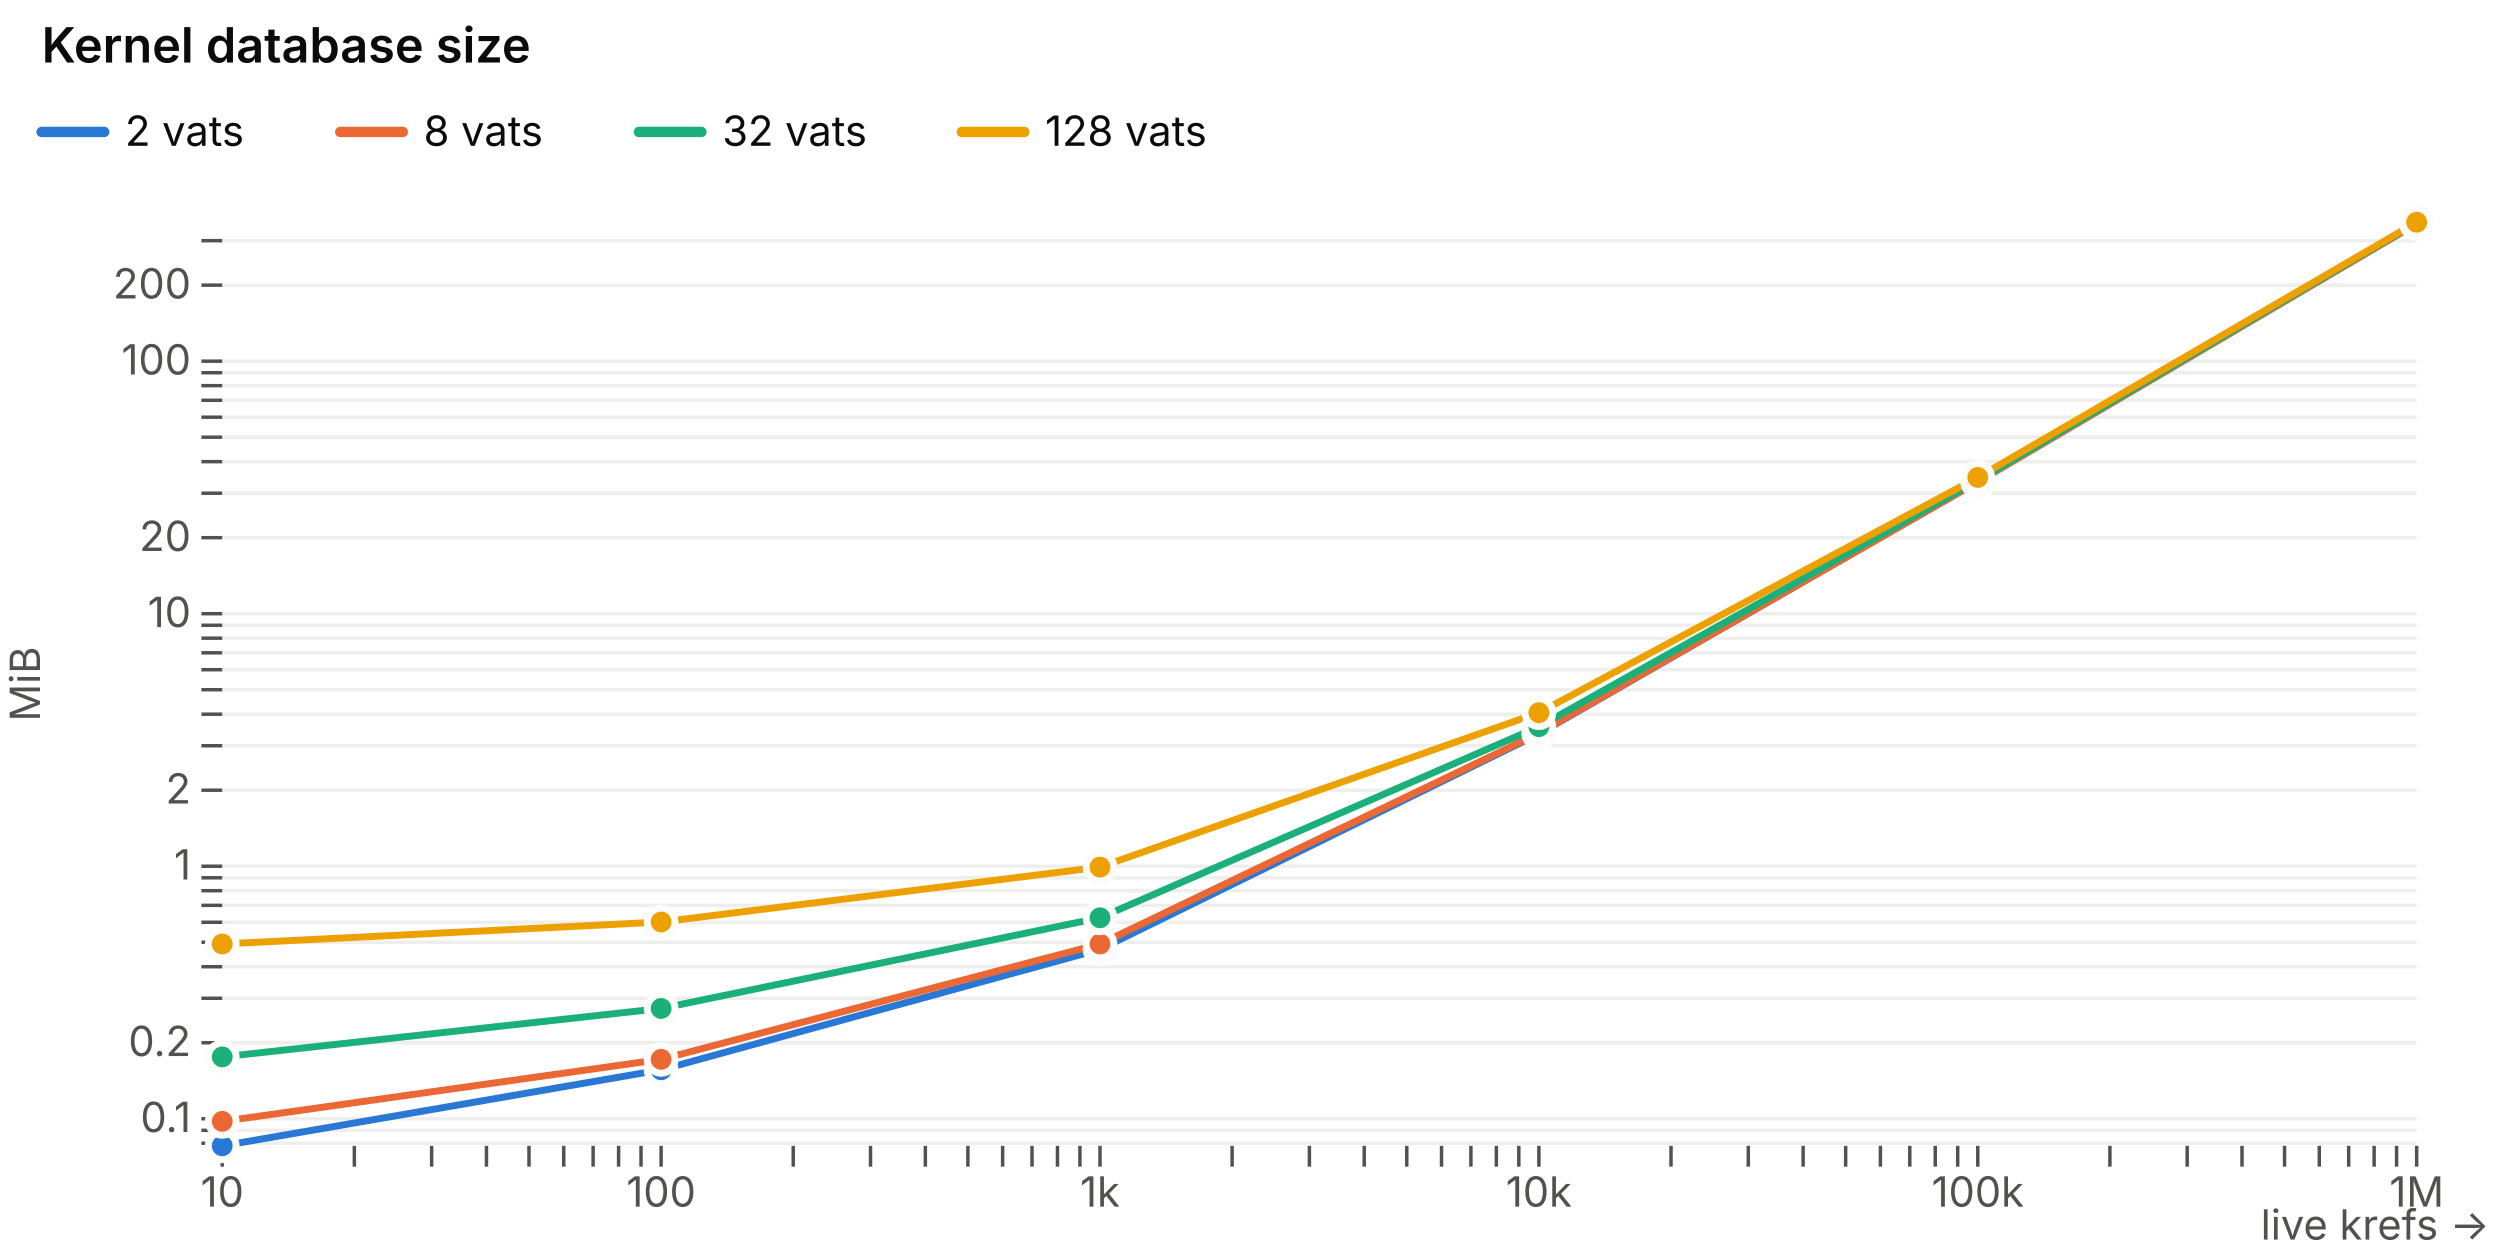
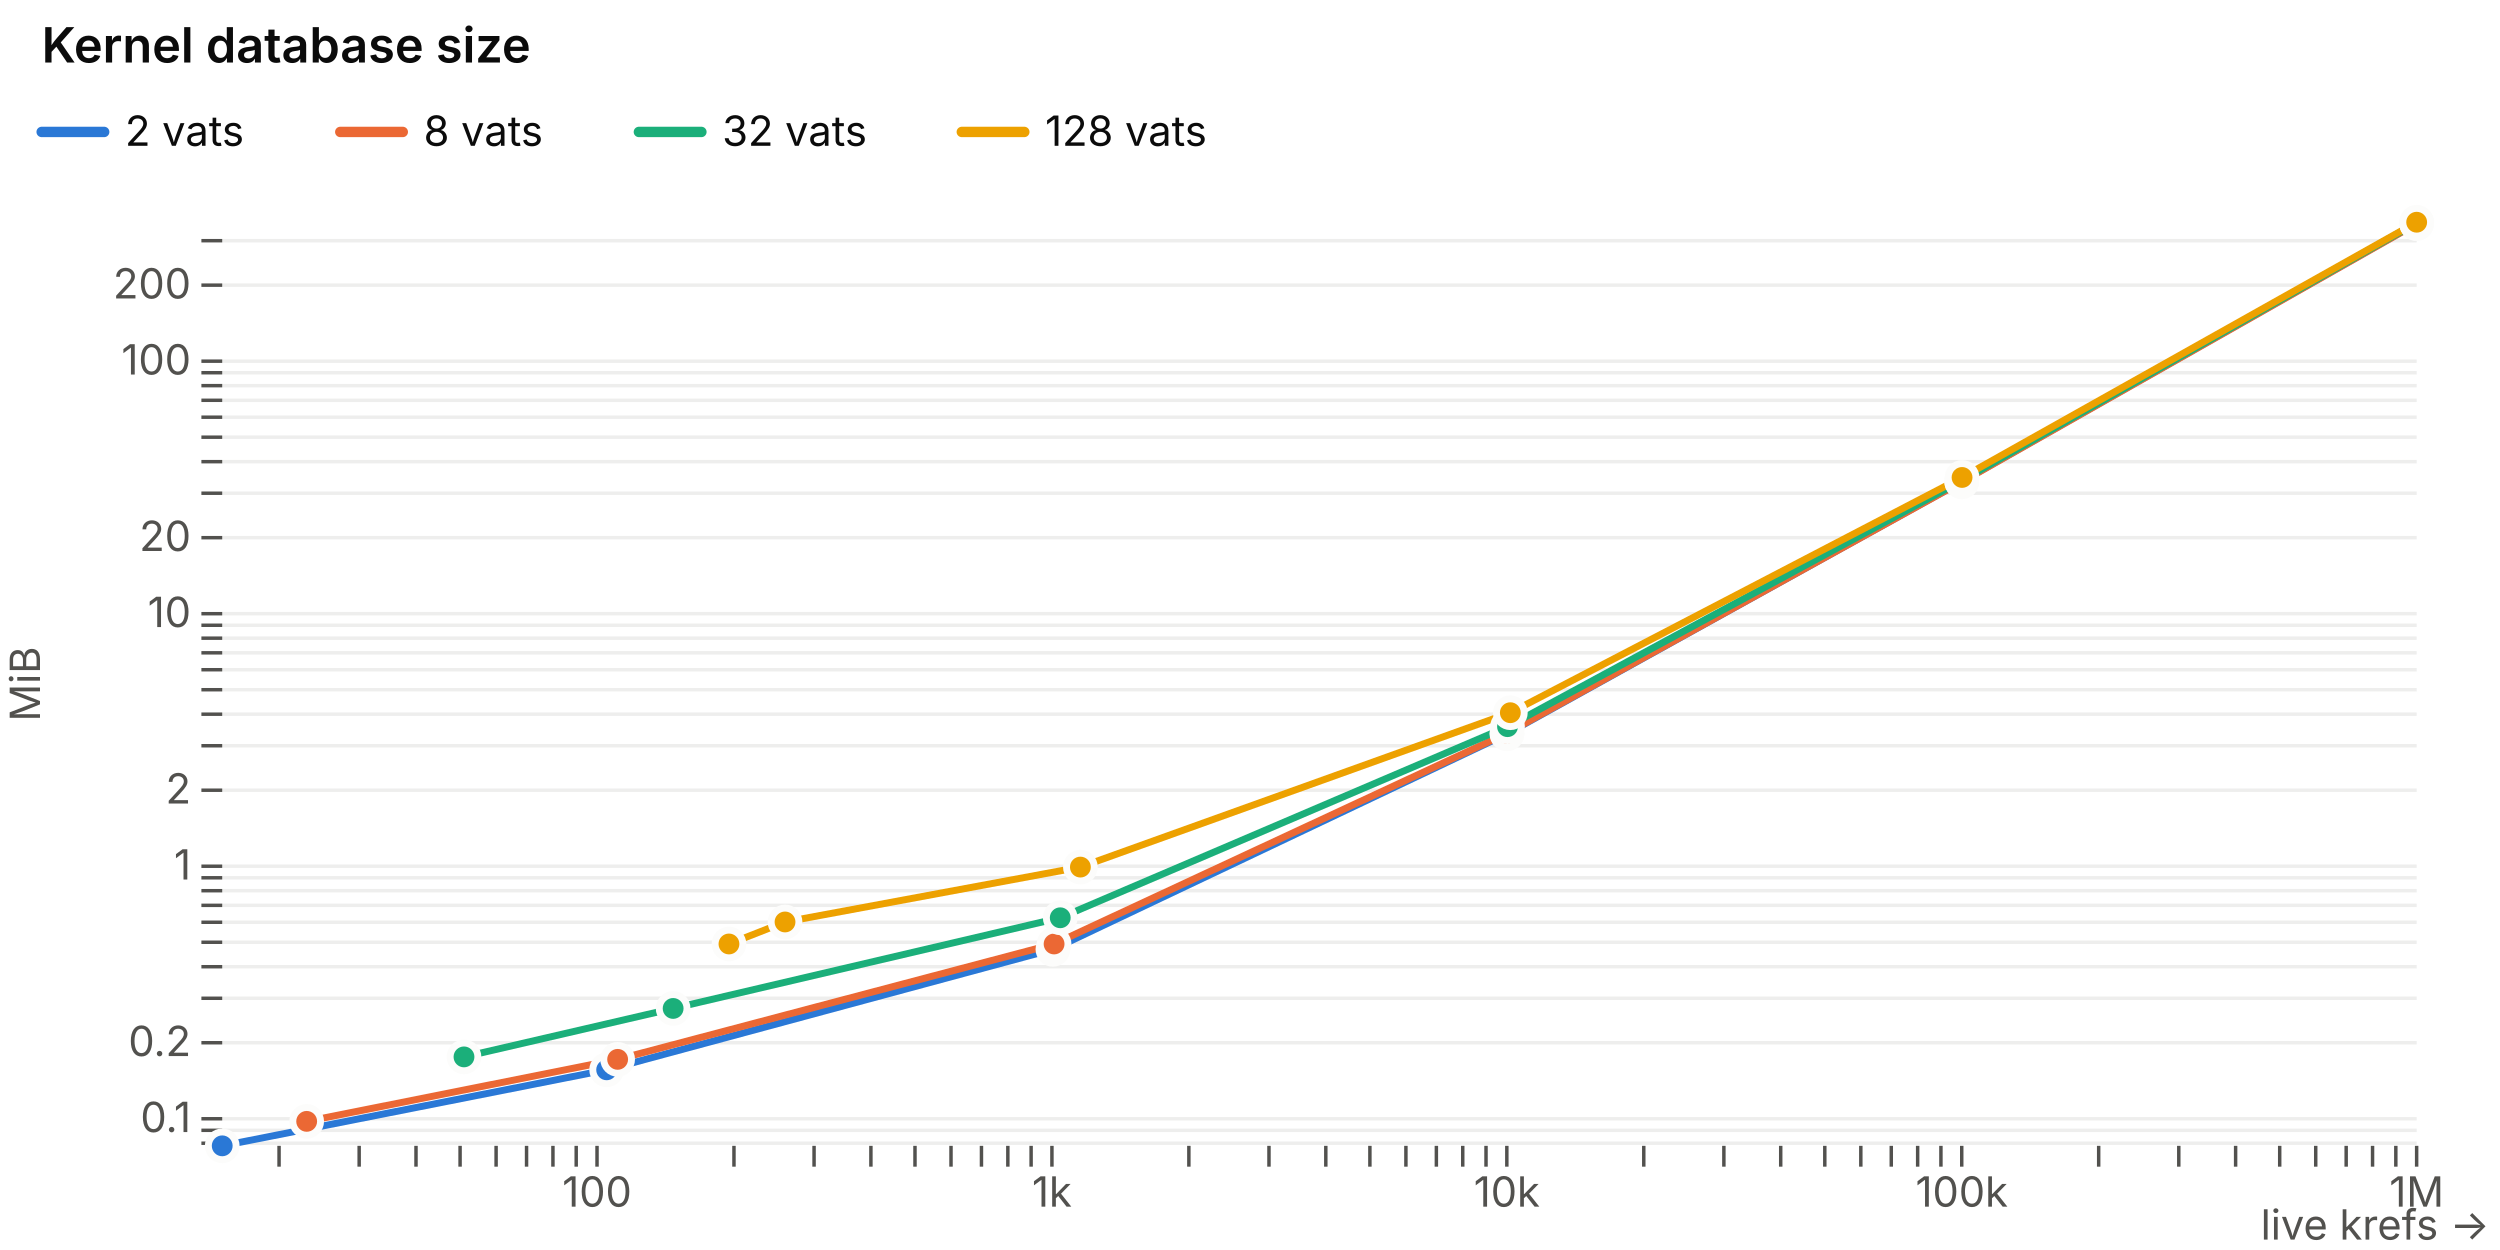
<svg xmlns="http://www.w3.org/2000/svg" class="plot-d6a7b5" fill="currentColor" font-family="system-ui, sans-serif" font-size="10" text-anchor="middle" width="720" height="360" viewBox="0 0 720 360" style="background: rgb(252, 252, 251); color: rgb(82, 81, 78); font-family: system-ui, -apple-system, &quot;Segoe UI&quot;, sans-serif; font-size: 12px;">
  <style>:where(.plot-d6a7b5) {
  --plot-background: white;
  display: block;
  height: auto;
  height: intrinsic;
  max-width: 100%;
}
:where(.plot-d6a7b5 text),
:where(.plot-d6a7b5 tspan) {
  white-space: pre;
}</style>
  <g aria-label="y-grid" aria-hidden="true" stroke="currentColor" stroke-opacity="0.1">
    <line x1="64" x2="696" y1="329.251" y2="329.251" />
    <line x1="64" x2="696" y1="325.531" y2="325.531" />
    <line x1="64" x2="696" y1="322.203" y2="322.203" />
    <line x1="64" x2="696" y1="300.309" y2="300.309" />
    <line x1="64" x2="696" y1="287.503" y2="287.503" />
    <line x1="64" x2="696" y1="278.416" y2="278.416" />
    <line x1="64" x2="696" y1="271.368" y2="271.368" />
    <line x1="64" x2="696" y1="265.609" y2="265.609" />
    <line x1="64" x2="696" y1="260.74" y2="260.74" />
    <line x1="64" x2="696" y1="256.523" y2="256.523" />
    <line x1="64" x2="696" y1="252.803" y2="252.803" />
    <line x1="64" x2="696" y1="249.475" y2="249.475" />
    <line x1="64" x2="696" y1="227.581" y2="227.581" />
    <line x1="64" x2="696" y1="214.775" y2="214.775" />
    <line x1="64" x2="696" y1="205.688" y2="205.688" />
    <line x1="64" x2="696" y1="198.64" y2="198.64" />
    <line x1="64" x2="696" y1="192.881" y2="192.881" />
    <line x1="64" x2="696" y1="188.012" y2="188.012" />
    <line x1="64" x2="696" y1="183.795" y2="183.795" />
    <line x1="64" x2="696" y1="180.074" y2="180.074" />
    <line x1="64" x2="696" y1="176.747" y2="176.747" />
    <line x1="64" x2="696" y1="154.853" y2="154.853" />
    <line x1="64" x2="696" y1="142.046" y2="142.046" />
    <line x1="64" x2="696" y1="132.96" y2="132.96" />
    <line x1="64" x2="696" y1="125.912" y2="125.912" />
    <line x1="64" x2="696" y1="120.153" y2="120.153" />
    <line x1="64" x2="696" y1="115.284" y2="115.284" />
    <line x1="64" x2="696" y1="111.067" y2="111.067" />
    <line x1="64" x2="696" y1="107.346" y2="107.346" />
    <line x1="64" x2="696" y1="104.018" y2="104.018" />
    <line x1="64" x2="696" y1="82.125" y2="82.125" />
    <line x1="64" x2="696" y1="69.318" y2="69.318" />
  </g>
  <g aria-label="y-axis tick" aria-hidden="true" fill="none" stroke="currentColor">
    <path transform="translate(64,329.2509)" d="M0,0L-6,0" />
    <path transform="translate(64,325.5307)" d="M0,0L-6,0" />
    <path transform="translate(64,322.2028)" d="M0,0L-6,0" />
    <path transform="translate(64,300.3095)" d="M0,0L-6,0" />
    <path transform="translate(64,287.5027)" d="M0,0L-6,0" />
    <path transform="translate(64,278.4161)" d="M0,0L-6,0" />
    <path transform="translate(64,271.368)" d="M0,0L-6,0" />
    <path transform="translate(64,265.6093)" d="M0,0L-6,0" />
    <path transform="translate(64,260.7404)" d="M0,0L-6,0" />
    <path transform="translate(64,256.5228)" d="M0,0L-6,0" />
    <path transform="translate(64,252.8026)" d="M0,0L-6,0" />
    <path transform="translate(64,249.4747)" d="M0,0L-6,0" />
    <path transform="translate(64,227.5814)" d="M0,0L-6,0" />
    <path transform="translate(64,214.7746)" d="M0,0L-6,0" />
    <path transform="translate(64,205.688)" d="M0,0L-6,0" />
    <path transform="translate(64,198.6399)" d="M0,0L-6,0" />
    <path transform="translate(64,192.8812)" d="M0,0L-6,0" />
    <path transform="translate(64,188.0123)" d="M0,0L-6,0" />
    <path transform="translate(64,183.7947)" d="M0,0L-6,0" />
    <path transform="translate(64,180.0744)" d="M0,0L-6,0" />
    <path transform="translate(64,176.7466)" d="M0,0L-6,0" />
    <path transform="translate(64,154.8532)" d="M0,0L-6,0" />
    <path transform="translate(64,142.0465)" d="M0,0L-6,0" />
    <path transform="translate(64,132.9599)" d="M0,0L-6,0" />
    <path transform="translate(64,125.9118)" d="M0,0L-6,0" />
    <path transform="translate(64,120.1531)" d="M0,0L-6,0" />
    <path transform="translate(64,115.2842)" d="M0,0L-6,0" />
    <path transform="translate(64,111.0665)" d="M0,0L-6,0" />
    <path transform="translate(64,107.3463)" d="M0,0L-6,0" />
    <path transform="translate(64,104.0185)" d="M0,0L-6,0" />
    <path transform="translate(64,82.12512)" d="M0,0L-6,0" />
    <path transform="translate(64,69.31833)" d="M0,0L-6,0" />
  </g>
  <g aria-label="y-axis tick label" text-anchor="end" font-variant="tabular-nums" transform="translate(-9,0)">
    <text y="0.32em" transform="translate(64,329.2509)" />
    <text y="0.32em" transform="translate(64,325.5307)" />
    <text y="0.32em" transform="translate(64,322.2028)">0.1</text>
    <text y="0.32em" transform="translate(64,300.3095)">0.2</text>
    <text y="0.32em" transform="translate(64,287.5027)" />
    <text y="0.32em" transform="translate(64,278.4161)" />
    <text y="0.32em" transform="translate(64,271.368)" />
    <text y="0.32em" transform="translate(64,265.6093)" />
    <text y="0.32em" transform="translate(64,260.7404)" />
    <text y="0.32em" transform="translate(64,256.5228)" />
    <text y="0.32em" transform="translate(64,252.8026)" />
    <text y="0.32em" transform="translate(64,249.4747)">1</text>
    <text y="0.32em" transform="translate(64,227.5814)">2</text>
    <text y="0.32em" transform="translate(64,214.7746)" />
    <text y="0.32em" transform="translate(64,205.688)" />
    <text y="0.32em" transform="translate(64,198.6399)" />
    <text y="0.32em" transform="translate(64,192.8812)" />
    <text y="0.32em" transform="translate(64,188.0123)" />
    <text y="0.32em" transform="translate(64,183.7947)" />
    <text y="0.32em" transform="translate(64,180.0744)" />
    <text y="0.32em" transform="translate(64,176.7466)">10</text>
    <text y="0.32em" transform="translate(64,154.8532)">20</text>
    <text y="0.32em" transform="translate(64,142.0465)" />
    <text y="0.32em" transform="translate(64,132.9599)" />
    <text y="0.32em" transform="translate(64,125.9118)" />
    <text y="0.32em" transform="translate(64,120.1531)" />
    <text y="0.32em" transform="translate(64,115.2842)" />
    <text y="0.32em" transform="translate(64,111.0665)" />
    <text y="0.32em" transform="translate(64,107.3463)" />
    <text y="0.32em" transform="translate(64,104.0185)">100</text>
    <text y="0.32em" transform="translate(64,82.12512)">200</text>
    <text y="0.32em" transform="translate(64,69.31833)" />
  </g>
  <g aria-label="y-axis label" transform="translate(-61,0)">
    <text y="0.71em" transform="translate(64,197) rotate(-90)">MiB</text>
  </g>
  <g aria-label="x-axis tick" aria-hidden="true" fill="none" stroke="currentColor">
-     <path transform="translate(64,330)" d="M0,0L0,6" />
-     <path transform="translate(102.0502,330)" d="M0,0L0,6" />
-     <path transform="translate(124.3081,330)" d="M0,0L0,6" />
-     <path transform="translate(140.1004,330)" d="M0,0L0,6" />
-     <path transform="translate(152.3498,330)" d="M0,0L0,6" />
-     <path transform="translate(162.3583,330)" d="M0,0L0,6" />
-     <path transform="translate(170.8204,330)" d="M0,0L0,6" />
-     <path transform="translate(178.1506,330)" d="M0,0L0,6" />
-     <path transform="translate(184.6163,330)" d="M0,0L0,6" />
-     <path transform="translate(190.4,330)" d="M0,0L0,6" />
-     <path transform="translate(228.4502,330)" d="M0,0L0,6" />
-     <path transform="translate(250.7081,330)" d="M0,0L0,6" />
-     <path transform="translate(266.5004,330)" d="M0,0L0,6" />
-     <path transform="translate(278.7498,330)" d="M0,0L0,6" />
-     <path transform="translate(288.7583,330)" d="M0,0L0,6" />
-     <path transform="translate(297.2204,330)" d="M0,0L0,6" />
-     <path transform="translate(304.5506,330)" d="M0,0L0,6" />
-     <path transform="translate(311.0163,330)" d="M0,0L0,6" />
-     <path transform="translate(316.8,330)" d="M0,0L0,6" />
-     <path transform="translate(354.8502,330)" d="M0,0L0,6" />
-     <path transform="translate(377.1081,330)" d="M0,0L0,6" />
-     <path transform="translate(392.9004,330)" d="M0,0L0,6" />
-     <path transform="translate(405.1498,330)" d="M0,0L0,6" />
-     <path transform="translate(415.1583,330)" d="M0,0L0,6" />
-     <path transform="translate(423.6204,330)" d="M0,0L0,6" />
-     <path transform="translate(430.9506,330)" d="M0,0L0,6" />
-     <path transform="translate(437.4163,330)" d="M0,0L0,6" />
-     <path transform="translate(443.2,330)" d="M0,0L0,6" />
-     <path transform="translate(481.2502,330)" d="M0,0L0,6" />
-     <path transform="translate(503.5081,330)" d="M0,0L0,6" />
-     <path transform="translate(519.3004,330)" d="M0,0L0,6" />
-     <path transform="translate(531.5498,330)" d="M0,0L0,6" />
-     <path transform="translate(541.5583,330)" d="M0,0L0,6" />
-     <path transform="translate(550.0204,330)" d="M0,0L0,6" />
-     <path transform="translate(557.3506,330)" d="M0,0L0,6" />
-     <path transform="translate(563.8163,330)" d="M0,0L0,6" />
-     <path transform="translate(569.6,330)" d="M0,0L0,6" />
-     <path transform="translate(607.6502,330)" d="M0,0L0,6" />
-     <path transform="translate(629.9081,330)" d="M0,0L0,6" />
-     <path transform="translate(645.7004,330)" d="M0,0L0,6" />
-     <path transform="translate(657.9498,330)" d="M0,0L0,6" />
-     <path transform="translate(667.9583,330)" d="M0,0L0,6" />
-     <path transform="translate(676.4204,330)" d="M0,0L0,6" />
-     <path transform="translate(683.7506,330)" d="M0,0L0,6" />
-     <path transform="translate(690.2163,330)" d="M0,0L0,6" />
-     <path transform="translate(696,330)" d="M0,0L0,6" />
+     <path transform="translate(80.36854,330)" d="M0,0L0,6" />
+     <path transform="translate(103.4387,330)" d="M0,0L0,6" />
+     <path transform="translate(119.8072,330)" d="M0,0L0,6" />
+     <path transform="translate(132.5037,330)" d="M0,0L0,6" />
+     <path transform="translate(142.8774,330)" d="M0,0L0,6" />
+     <path transform="translate(151.6483,330)" d="M0,0L0,6" />
+     <path transform="translate(159.246,330)" d="M0,0L0,6" />
+     <path transform="translate(165.9476,330)" d="M0,0L0,6" />
+     <path transform="translate(171.9424,330)" d="M0,0L0,6" />
+     <path transform="translate(211.3811,330)" d="M0,0L0,6" />
+     <path transform="translate(234.4512,330)" d="M0,0L0,6" />
+     <path transform="translate(250.8198,330)" d="M0,0L0,6" />
+     <path transform="translate(263.5162,330)" d="M0,0L0,6" />
+     <path transform="translate(273.89,330)" d="M0,0L0,6" />
+     <path transform="translate(282.6608,330)" d="M0,0L0,6" />
+     <path transform="translate(290.2585,330)" d="M0,0L0,6" />
+     <path transform="translate(296.9601,330)" d="M0,0L0,6" />
+     <path transform="translate(302.9549,330)" d="M0,0L0,6" />
+     <path transform="translate(342.3936,330)" d="M0,0L0,6" />
+     <path transform="translate(365.4638,330)" d="M0,0L0,6" />
+     <path transform="translate(381.8323,330)" d="M0,0L0,6" />
+     <path transform="translate(394.5288,330)" d="M0,0L0,6" />
+     <path transform="translate(404.9025,330)" d="M0,0L0,6" />
+     <path transform="translate(413.6734,330)" d="M0,0L0,6" />
+     <path transform="translate(421.271,330)" d="M0,0L0,6" />
+     <path transform="translate(427.9727,330)" d="M0,0L0,6" />
+     <path transform="translate(433.9675,330)" d="M0,0L0,6" />
+     <path transform="translate(473.4062,330)" d="M0,0L0,6" />
+     <path transform="translate(496.4763,330)" d="M0,0L0,6" />
+     <path transform="translate(512.8449,330)" d="M0,0L0,6" />
+     <path transform="translate(525.5413,330)" d="M0,0L0,6" />
+     <path transform="translate(535.915,330)" d="M0,0L0,6" />
+     <path transform="translate(544.6859,330)" d="M0,0L0,6" />
+     <path transform="translate(552.2836,330)" d="M0,0L0,6" />
+     <path transform="translate(558.9852,330)" d="M0,0L0,6" />
+     <path transform="translate(564.98,330)" d="M0,0L0,6" />
+     <path transform="translate(604.4187,330)" d="M0,0L0,6" />
+     <path transform="translate(627.4889,330)" d="M0,0L0,6" />
+     <path transform="translate(643.8574,330)" d="M0,0L0,6" />
+     <path transform="translate(656.5538,330)" d="M0,0L0,6" />
+     <path transform="translate(666.9276,330)" d="M0,0L0,6" />
+     <path transform="translate(675.6984,330)" d="M0,0L0,6" />
+     <path transform="translate(683.2961,330)" d="M0,0L0,6" />
+     <path transform="translate(689.9977,330)" d="M0,0L0,6" />
+     <path transform="translate(695.9925,330)" d="M0,0L0,6" />
  </g>
  <g aria-label="x-axis tick label" font-variant="tabular-nums" transform="translate(0,9)">
-     <text y="0.71em" transform="translate(64,330)">10</text>
-     <text y="0.71em" transform="translate(102.0502,330)" />
-     <text y="0.71em" transform="translate(124.3081,330)" />
-     <text y="0.71em" transform="translate(140.1004,330)" />
-     <text y="0.71em" transform="translate(152.3498,330)" />
-     <text y="0.71em" transform="translate(162.3583,330)" />
-     <text y="0.71em" transform="translate(170.8204,330)" />
-     <text y="0.71em" transform="translate(178.1506,330)" />
-     <text y="0.71em" transform="translate(184.6163,330)" />
-     <text y="0.71em" transform="translate(190.4,330)">100</text>
-     <text y="0.71em" transform="translate(228.4502,330)" />
-     <text y="0.71em" transform="translate(250.7081,330)" />
-     <text y="0.71em" transform="translate(266.5004,330)" />
-     <text y="0.71em" transform="translate(278.7498,330)" />
-     <text y="0.71em" transform="translate(288.7583,330)" />
-     <text y="0.71em" transform="translate(297.2204,330)" />
-     <text y="0.71em" transform="translate(304.5506,330)" />
-     <text y="0.71em" transform="translate(311.0163,330)" />
-     <text y="0.71em" transform="translate(316.8,330)">1k</text>
-     <text y="0.71em" transform="translate(354.8502,330)" />
-     <text y="0.71em" transform="translate(377.1081,330)" />
-     <text y="0.71em" transform="translate(392.9004,330)" />
-     <text y="0.71em" transform="translate(405.1498,330)" />
-     <text y="0.71em" transform="translate(415.1583,330)" />
-     <text y="0.71em" transform="translate(423.6204,330)" />
-     <text y="0.71em" transform="translate(430.9506,330)" />
-     <text y="0.71em" transform="translate(437.4163,330)" />
-     <text y="0.71em" transform="translate(443.2,330)">10k</text>
-     <text y="0.71em" transform="translate(481.2502,330)" />
-     <text y="0.71em" transform="translate(503.5081,330)" />
-     <text y="0.71em" transform="translate(519.3004,330)" />
-     <text y="0.71em" transform="translate(531.5498,330)" />
-     <text y="0.71em" transform="translate(541.5583,330)" />
-     <text y="0.71em" transform="translate(550.0204,330)" />
-     <text y="0.71em" transform="translate(557.3506,330)" />
-     <text y="0.71em" transform="translate(563.8163,330)" />
-     <text y="0.71em" transform="translate(569.6,330)">100k</text>
-     <text y="0.71em" transform="translate(607.6502,330)" />
-     <text y="0.71em" transform="translate(629.9081,330)" />
-     <text y="0.71em" transform="translate(645.7004,330)" />
-     <text y="0.71em" transform="translate(657.9498,330)" />
-     <text y="0.71em" transform="translate(667.9583,330)" />
-     <text y="0.71em" transform="translate(676.4204,330)" />
-     <text y="0.71em" transform="translate(683.7506,330)" />
-     <text y="0.71em" transform="translate(690.2163,330)" />
-     <text y="0.71em" transform="translate(696,330)">1M</text>
+     <text y="0.71em" transform="translate(80.36854,330)" />
+     <text y="0.71em" transform="translate(103.4387,330)" />
+     <text y="0.71em" transform="translate(119.8072,330)" />
+     <text y="0.71em" transform="translate(132.5037,330)" />
+     <text y="0.71em" transform="translate(142.8774,330)" />
+     <text y="0.71em" transform="translate(151.6483,330)" />
+     <text y="0.71em" transform="translate(159.246,330)" />
+     <text y="0.71em" transform="translate(165.9476,330)" />
+     <text y="0.71em" transform="translate(171.9424,330)">100</text>
+     <text y="0.71em" transform="translate(211.3811,330)" />
+     <text y="0.71em" transform="translate(234.4512,330)" />
+     <text y="0.71em" transform="translate(250.8198,330)" />
+     <text y="0.71em" transform="translate(263.5162,330)" />
+     <text y="0.71em" transform="translate(273.89,330)" />
+     <text y="0.71em" transform="translate(282.6608,330)" />
+     <text y="0.71em" transform="translate(290.2585,330)" />
+     <text y="0.71em" transform="translate(296.9601,330)" />
+     <text y="0.71em" transform="translate(302.9549,330)">1k</text>
+     <text y="0.71em" transform="translate(342.3936,330)" />
+     <text y="0.71em" transform="translate(365.4638,330)" />
+     <text y="0.71em" transform="translate(381.8323,330)" />
+     <text y="0.71em" transform="translate(394.5288,330)" />
+     <text y="0.71em" transform="translate(404.9025,330)" />
+     <text y="0.71em" transform="translate(413.6734,330)" />
+     <text y="0.71em" transform="translate(421.271,330)" />
+     <text y="0.71em" transform="translate(427.9727,330)" />
+     <text y="0.71em" transform="translate(433.9675,330)">10k</text>
+     <text y="0.71em" transform="translate(473.4062,330)" />
+     <text y="0.71em" transform="translate(496.4763,330)" />
+     <text y="0.71em" transform="translate(512.8449,330)" />
+     <text y="0.71em" transform="translate(525.5413,330)" />
+     <text y="0.71em" transform="translate(535.915,330)" />
+     <text y="0.71em" transform="translate(544.6859,330)" />
+     <text y="0.71em" transform="translate(552.2836,330)" />
+     <text y="0.71em" transform="translate(558.9852,330)" />
+     <text y="0.71em" transform="translate(564.98,330)">100k</text>
+     <text y="0.71em" transform="translate(604.4187,330)" />
+     <text y="0.71em" transform="translate(627.4889,330)" />
+     <text y="0.71em" transform="translate(643.8574,330)" />
+     <text y="0.71em" transform="translate(656.5538,330)" />
+     <text y="0.71em" transform="translate(666.9276,330)" />
+     <text y="0.71em" transform="translate(675.6984,330)" />
+     <text y="0.71em" transform="translate(683.2961,330)" />
+     <text y="0.71em" transform="translate(689.9977,330)" />
+     <text y="0.71em" transform="translate(695.9925,330)">1M</text>
  </g>
  <g aria-label="x-axis label" text-anchor="end" transform="translate(21,27)">
    <text transform="translate(696,330)">live krefs →</text>
  </g>
  <g aria-label="line" fill="none" stroke-width="2" stroke-linejoin="round" stroke-linecap="round">
-     <path stroke="#2a78d6" d="M64,330L190.4,308.107L316.8,273.407L443.2,211.348L569.6,138.679L696,64.267" />
-     <path stroke="#eb6834" d="M64,322.952L190.4,305.096L316.8,271.865L443.2,211.164L569.6,138.79L696,64.423" />
-     <path stroke="#1baf7a" d="M64,304.386L190.4,290.431L316.8,264.32L443.2,209.277L569.6,138.396L696,64.165" />
-     <path stroke="#eda100" d="M64,271.865L190.4,265.527L316.8,249.722L443.2,205.259L569.6,137.507L696,64" />
+     <path stroke="#2a78d6" d="M64,330L174.718,308.107L303.239,273.407L433.996,211.348L564.983,138.679L695.993,64.267" />
+     <path stroke="#eb6834" d="M88.321,322.952L177.88,305.096L303.577,271.865L434.03,211.164L564.986,138.79L695.993,64.423" />
+     <path stroke="#1baf7a" d="M133.63,304.386L193.863,290.431L305.35,264.32L434.166,209.277L565,138.396L695.995,64.165" />
+     <path stroke="#eda100" d="M209.941,271.865L226.09,265.527L311.154,249.722L434.977,205.259L565.073,137.507L696,64" />
  </g>
  <g aria-label="dot" stroke="#fcfcfb" stroke-width="2">
    <circle cx="64" cy="330" r="4" fill="#2a78d6" />
-     <circle cx="190.4" cy="308.107" r="4" fill="#2a78d6" />
-     <circle cx="316.8" cy="273.407" r="4" fill="#2a78d6" />
-     <circle cx="443.2" cy="211.348" r="4" fill="#2a78d6" />
-     <circle cx="569.6" cy="138.679" r="4" fill="#2a78d6" />
-     <circle cx="696" cy="64.267" r="4" fill="#2a78d6" />
-     <circle cx="64" cy="322.952" r="4" fill="#eb6834" />
-     <circle cx="190.4" cy="305.096" r="4" fill="#eb6834" />
-     <circle cx="316.8" cy="271.865" r="4" fill="#eb6834" />
-     <circle cx="443.2" cy="211.164" r="4" fill="#eb6834" />
-     <circle cx="569.6" cy="138.79" r="4" fill="#eb6834" />
-     <circle cx="696" cy="64.423" r="4" fill="#eb6834" />
-     <circle cx="64" cy="304.386" r="4" fill="#1baf7a" />
-     <circle cx="190.4" cy="290.431" r="4" fill="#1baf7a" />
-     <circle cx="316.8" cy="264.32" r="4" fill="#1baf7a" />
-     <circle cx="443.2" cy="209.277" r="4" fill="#1baf7a" />
-     <circle cx="569.6" cy="138.396" r="4" fill="#1baf7a" />
-     <circle cx="696" cy="64.165" r="4" fill="#1baf7a" />
-     <circle cx="64" cy="271.865" r="4" fill="#eda100" />
-     <circle cx="190.4" cy="265.527" r="4" fill="#eda100" />
-     <circle cx="316.8" cy="249.722" r="4" fill="#eda100" />
-     <circle cx="443.2" cy="205.259" r="4" fill="#eda100" />
-     <circle cx="569.6" cy="137.507" r="4" fill="#eda100" />
+     <circle cx="174.718" cy="308.107" r="4" fill="#2a78d6" />
+     <circle cx="303.239" cy="273.407" r="4" fill="#2a78d6" />
+     <circle cx="433.996" cy="211.348" r="4" fill="#2a78d6" />
+     <circle cx="564.983" cy="138.679" r="4" fill="#2a78d6" />
+     <circle cx="695.993" cy="64.267" r="4" fill="#2a78d6" />
+     <circle cx="88.321" cy="322.952" r="4" fill="#eb6834" />
+     <circle cx="177.88" cy="305.096" r="4" fill="#eb6834" />
+     <circle cx="303.577" cy="271.865" r="4" fill="#eb6834" />
+     <circle cx="434.03" cy="211.164" r="4" fill="#eb6834" />
+     <circle cx="564.986" cy="138.79" r="4" fill="#eb6834" />
+     <circle cx="695.993" cy="64.423" r="4" fill="#eb6834" />
+     <circle cx="133.63" cy="304.386" r="4" fill="#1baf7a" />
+     <circle cx="193.863" cy="290.431" r="4" fill="#1baf7a" />
+     <circle cx="305.35" cy="264.32" r="4" fill="#1baf7a" />
+     <circle cx="434.166" cy="209.277" r="4" fill="#1baf7a" />
+     <circle cx="565" cy="138.396" r="4" fill="#1baf7a" />
+     <circle cx="695.995" cy="64.165" r="4" fill="#1baf7a" />
+     <circle cx="209.941" cy="271.865" r="4" fill="#eda100" />
+     <circle cx="226.09" cy="265.527" r="4" fill="#eda100" />
+     <circle cx="311.154" cy="249.722" r="4" fill="#eda100" />
+     <circle cx="434.977" cy="205.259" r="4" fill="#eda100" />
+     <circle cx="565.073" cy="137.507" r="4" fill="#eda100" />
    <circle cx="696" cy="64" r="4" fill="#eda100" />
  </g>
  <g font-size="12" text-anchor="start">
    <text x="12" y="18" fill="#0b0b0b" font-size="14" font-weight="600">Kernel database size</text>
    <line x1="12" x2="30" y1="38" y2="38" stroke="#2a78d6" stroke-width="3" stroke-linecap="round" />
    <text x="36" y="42" fill="#0b0b0b">2 vats</text>
    <line x1="98" x2="116" y1="38" y2="38" stroke="#eb6834" stroke-width="3" stroke-linecap="round" />
    <text x="122" y="42" fill="#0b0b0b">8 vats</text>
    <line x1="184" x2="202" y1="38" y2="38" stroke="#1baf7a" stroke-width="3" stroke-linecap="round" />
    <text x="208" y="42" fill="#0b0b0b">32 vats</text>
    <line x1="277" x2="295" y1="38" y2="38" stroke="#eda100" stroke-width="3" stroke-linecap="round" />
    <text x="301" y="42" fill="#0b0b0b">128 vats</text>
  </g>
</svg>
